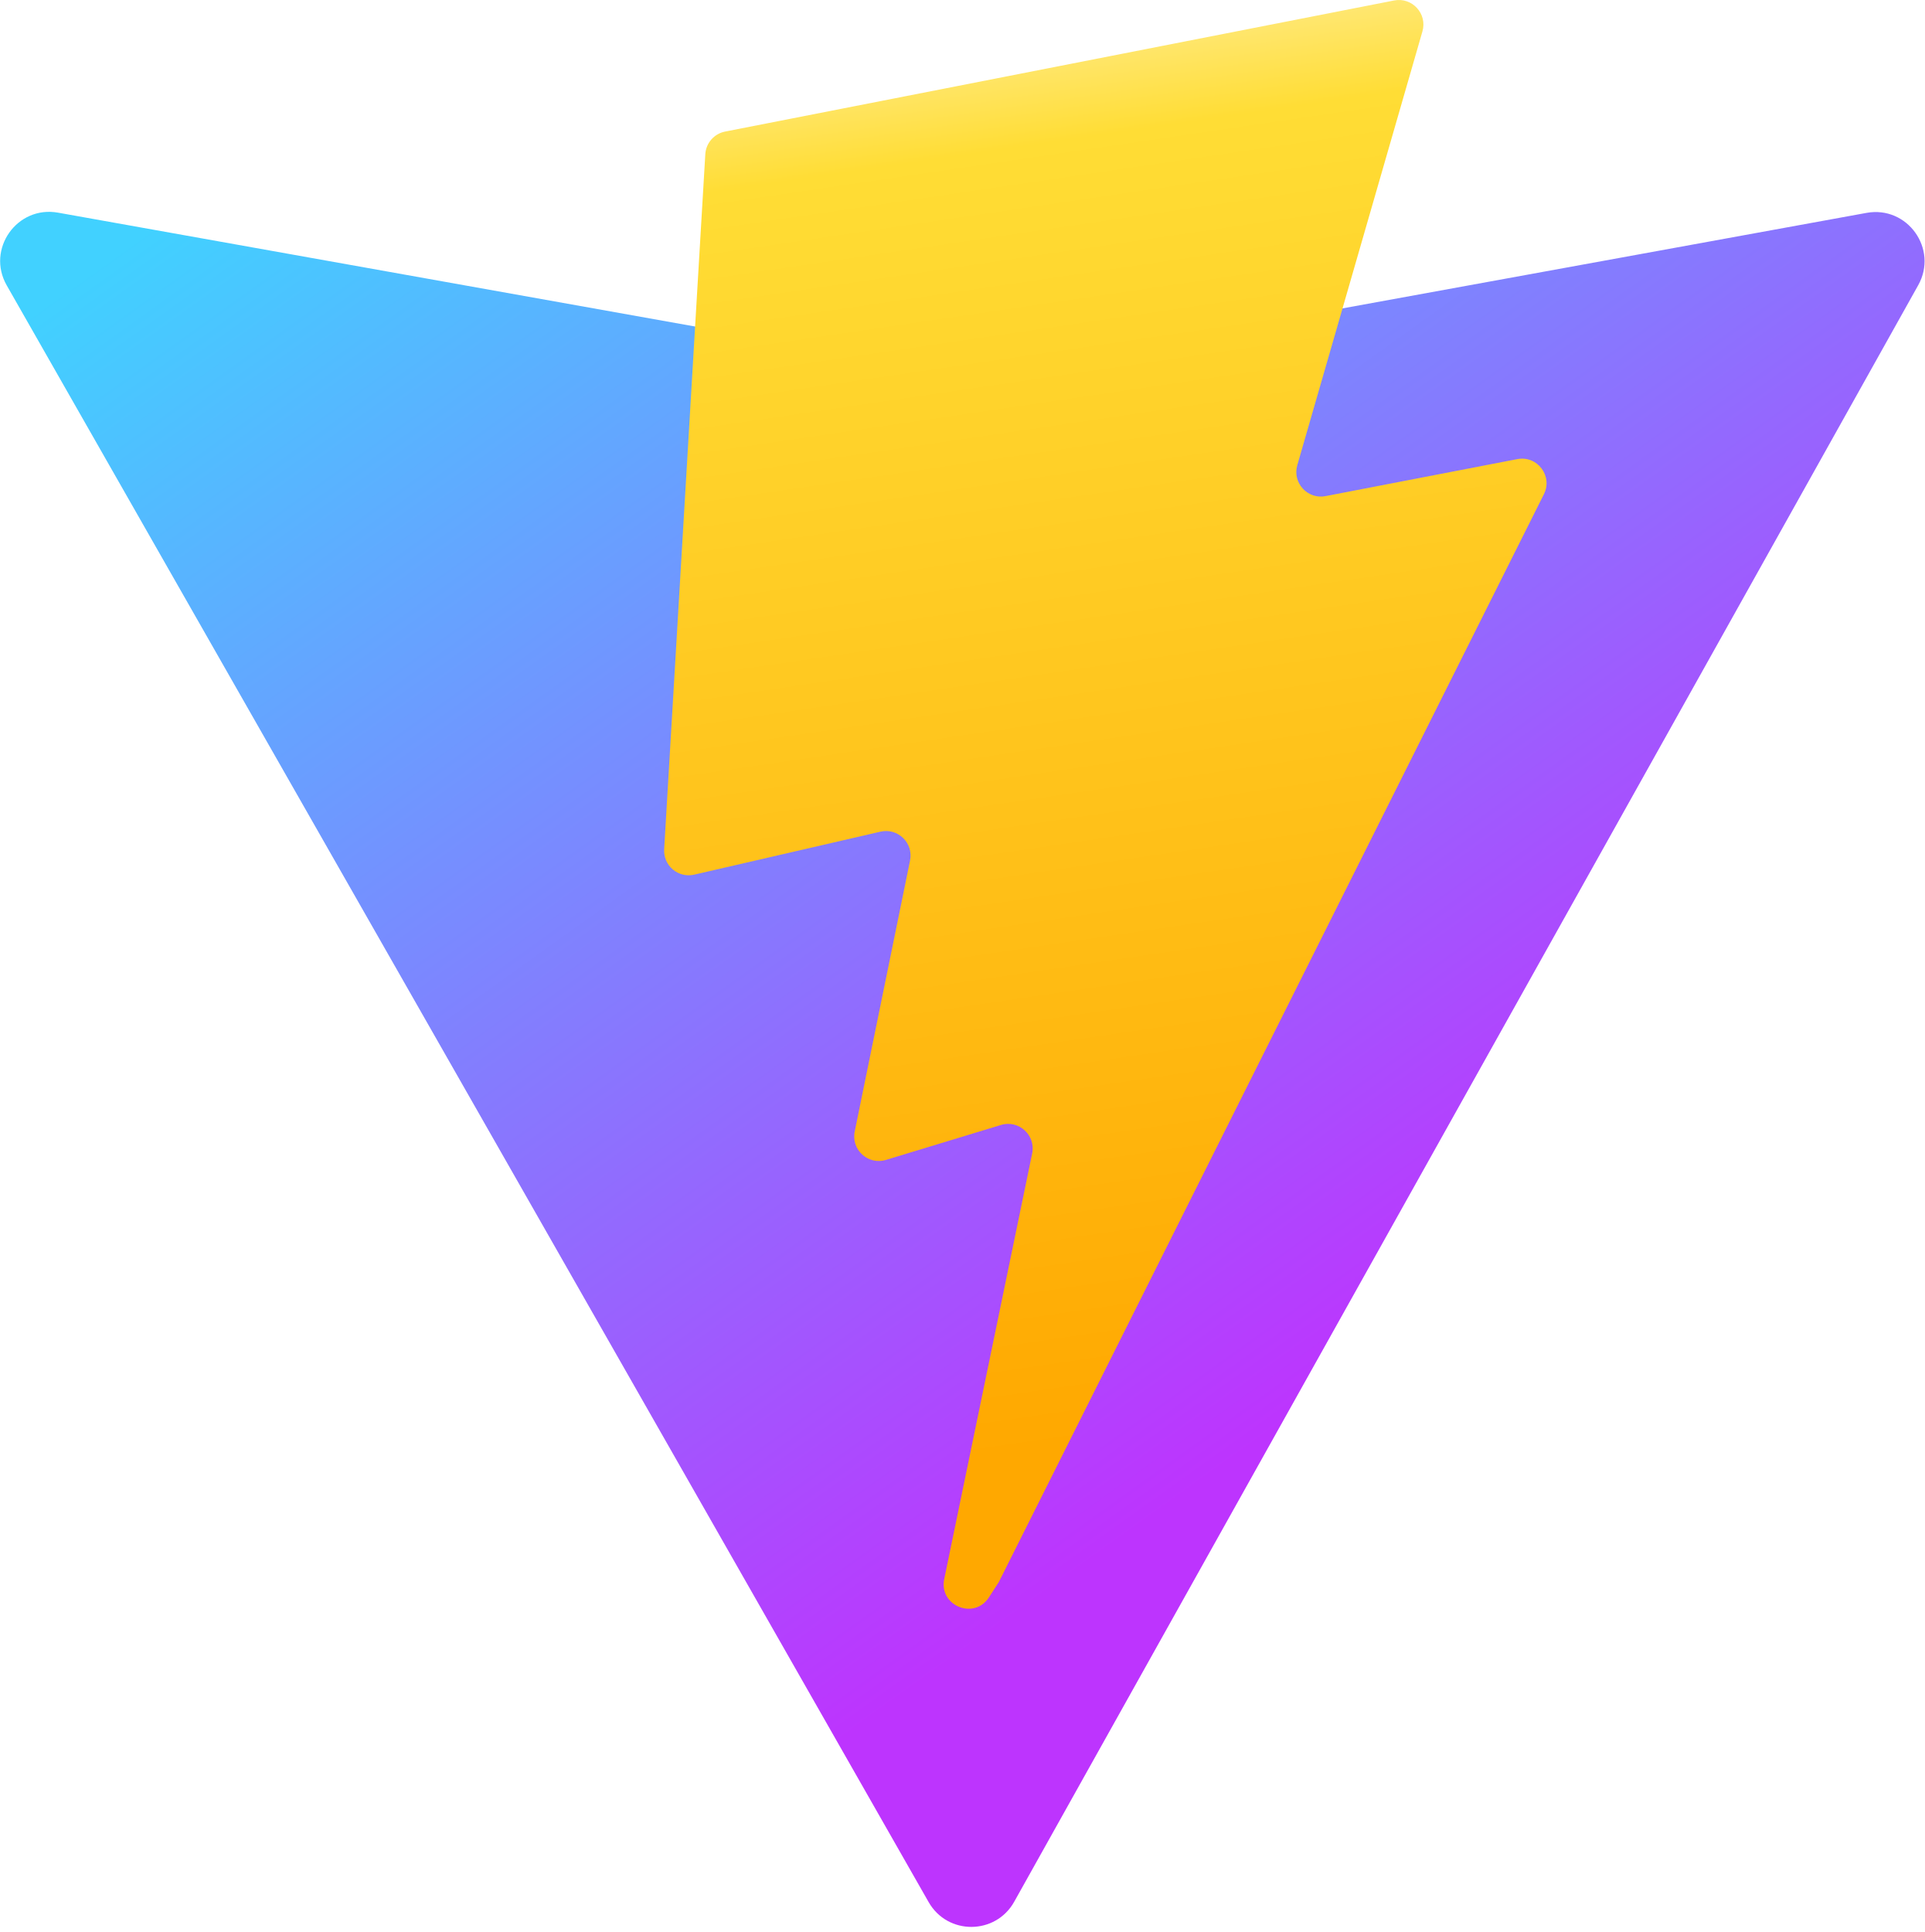
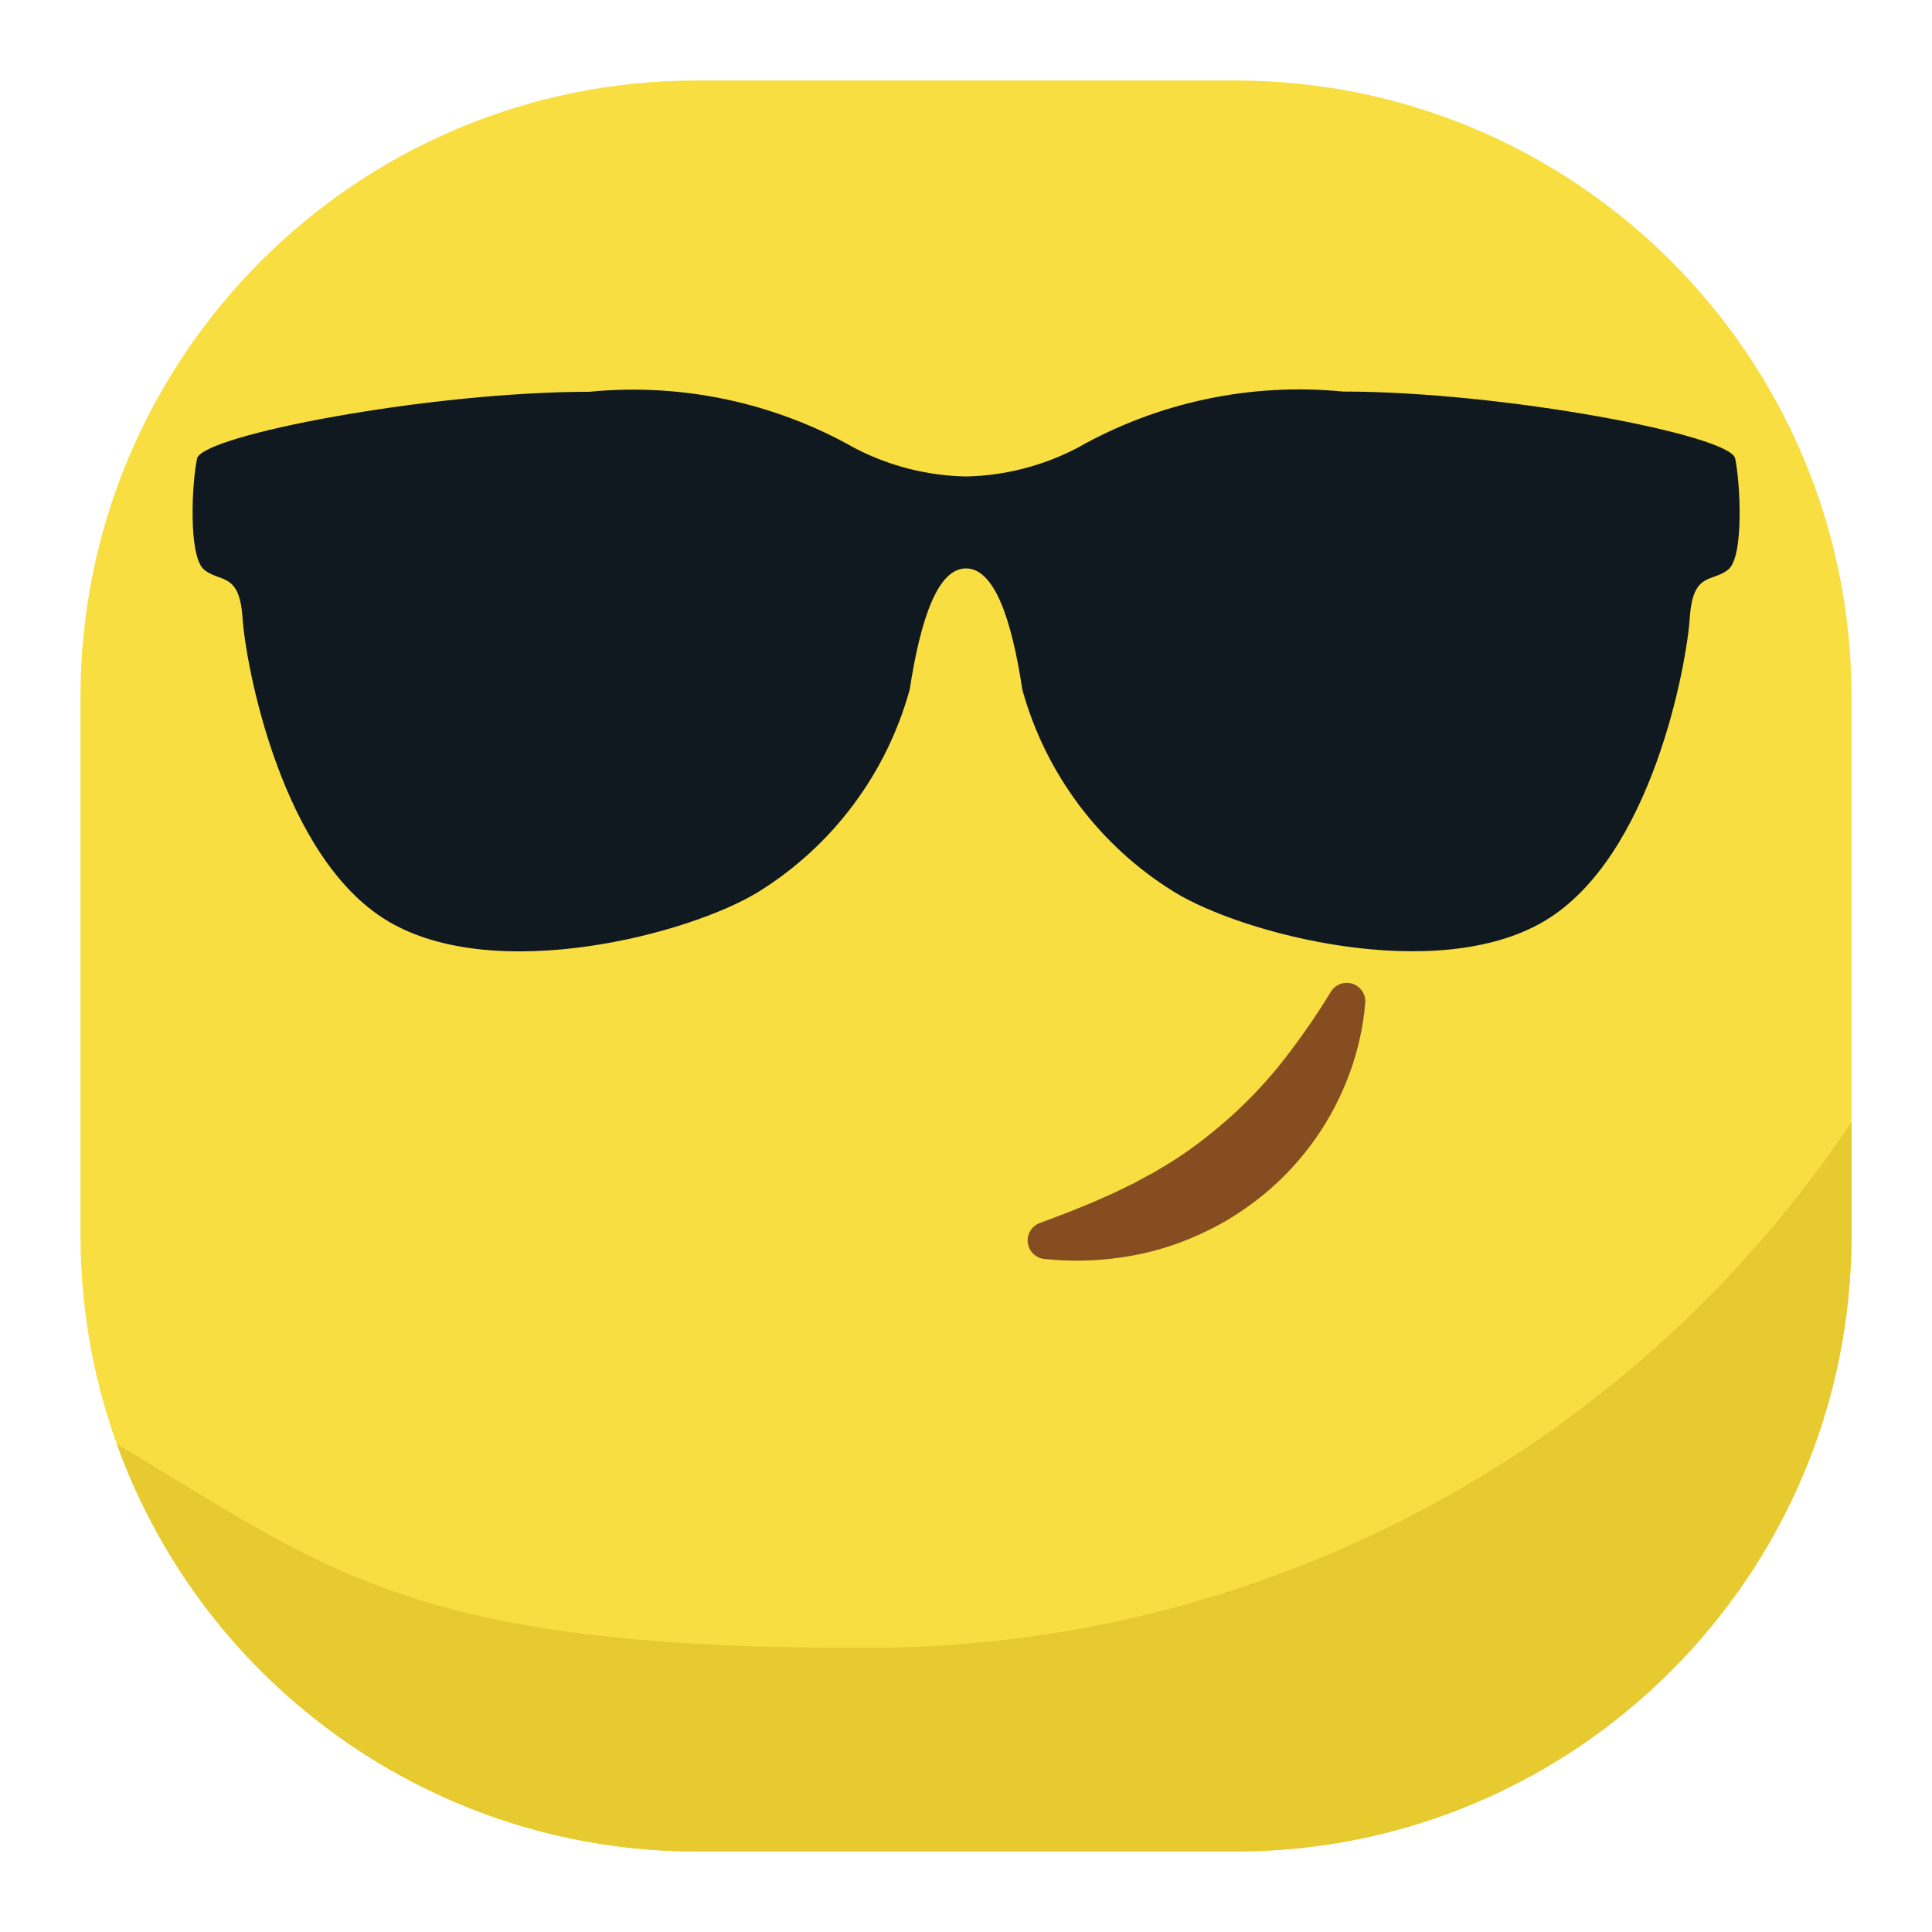
- <svg xmlns="http://www.w3.org/2000/svg" aria-hidden="true" role="img" class="iconify iconify--logos" width="31.88" height="32" preserveAspectRatio="xMidYMid meet" viewBox="0 0 256 257">
-   <defs>
-     <linearGradient id="IconifyId1813088fe1fbc01fb466" x1="-.828%" x2="57.636%" y1="7.652%" y2="78.411%">
-       <stop offset="0%" stop-color="#41D1FF" />
-       <stop offset="100%" stop-color="#BD34FE" />
-     </linearGradient>
-     <linearGradient id="IconifyId1813088fe1fbc01fb467" x1="43.376%" x2="50.316%" y1="2.242%" y2="89.03%">
-       <stop offset="0%" stop-color="#FFEA83" />
-       <stop offset="8.333%" stop-color="#FFDD35" />
-       <stop offset="100%" stop-color="#FFA800" />
-     </linearGradient>
-   </defs>
-   <path fill="url(#IconifyId1813088fe1fbc01fb466)" d="M255.153 37.938L134.897 252.976c-2.483 4.44-8.862 4.466-11.382.048L.875 37.958c-2.746-4.814 1.371-10.646 6.827-9.67l120.385 21.517a6.537 6.537 0 0 0 2.322-.004l117.867-21.483c5.438-.991 9.574 4.796 6.877 9.62Z" />
-   <path fill="url(#IconifyId1813088fe1fbc01fb467)" d="M185.432.063L96.44 17.501a3.268 3.268 0 0 0-2.634 3.014l-5.474 92.456a3.268 3.268 0 0 0 3.997 3.378l24.777-5.718c2.318-.535 4.413 1.507 3.936 3.838l-7.361 36.047c-.495 2.426 1.782 4.5 4.151 3.78l15.304-4.649c2.372-.72 4.652 1.36 4.15 3.788l-11.698 56.621c-.732 3.542 3.979 5.473 5.943 2.437l1.313-2.028l72.516-144.72c1.215-2.423-.88-5.186-3.54-4.672l-25.505 4.922c-2.396.462-4.435-1.77-3.759-4.114l16.646-57.705c.677-2.35-1.37-4.583-3.769-4.113Z" />
+ <svg xmlns="http://www.w3.org/2000/svg" viewBox="0 0 24 24">
+   <rect x="1" y="1" width="22" height="22" rx="7.656" style="fill:#f8de40" />
+   <path d="M23 13.938a14.69 14.69 0 0 1-12.406 6.531c-5.542 0-6.563-1-9.142-2.529A7.66 7.66 0 0 0 8.656 23h6.688A7.656 7.656 0 0 0 23 15.344z" style="fill:#e7c930" />
+   <path d="M16.53 12.324a8.617 8.617 0 0 1-.494.726 5.59 5.59 0 0 1-1.029 1.058 4.794 4.794 0 0 1-.6.412 1.6 1.6 0 0 1-.162.091c-.055.028-.109.061-.164.09-.115.051-.226.115-.346.163-.26.119-.533.223-.819.329a.231.231 0 0 0 .055.446 3.783 3.783 0 0 0 .979-.022 3.484 3.484 0 0 0 .878-.25 3.718 3.718 0 0 0 .409-.205l.012-.007a4.1 4.1 0 0 0 .379-.26 3.51 3.51 0 0 0 1.1-1.465 3.381 3.381 0 0 0 .222-.871c0-.031.006-.061.009-.092a.231.231 0 0 0-.429-.143z" style="fill:#864e20" />
+   <path d="M21.554 5.693c-.063-.289-2.888-.829-4.871-.829a5.584 5.584 0 0 0-3.3.7A3.125 3.125 0 0 1 12 5.919a3.125 3.125 0 0 1-1.381-.352 5.584 5.584 0 0 0-3.3-.7c-1.983 0-4.808.54-4.871.829s-.113 1.217.088 1.381.439.025.477.6.477 2.976 1.808 3.767 3.741.163 4.6-.365A4.3 4.3 0 0 0 11.3 8.568c.138-.892.351-1.507.7-1.507s.565.615.7 1.507a4.3 4.3 0 0 0 1.883 2.51c.854.528 3.264 1.155 4.6.365s1.77-3.189 1.808-3.767.276-.439.477-.6.149-1.095.086-1.383z" style="fill:#101820" />
</svg>
